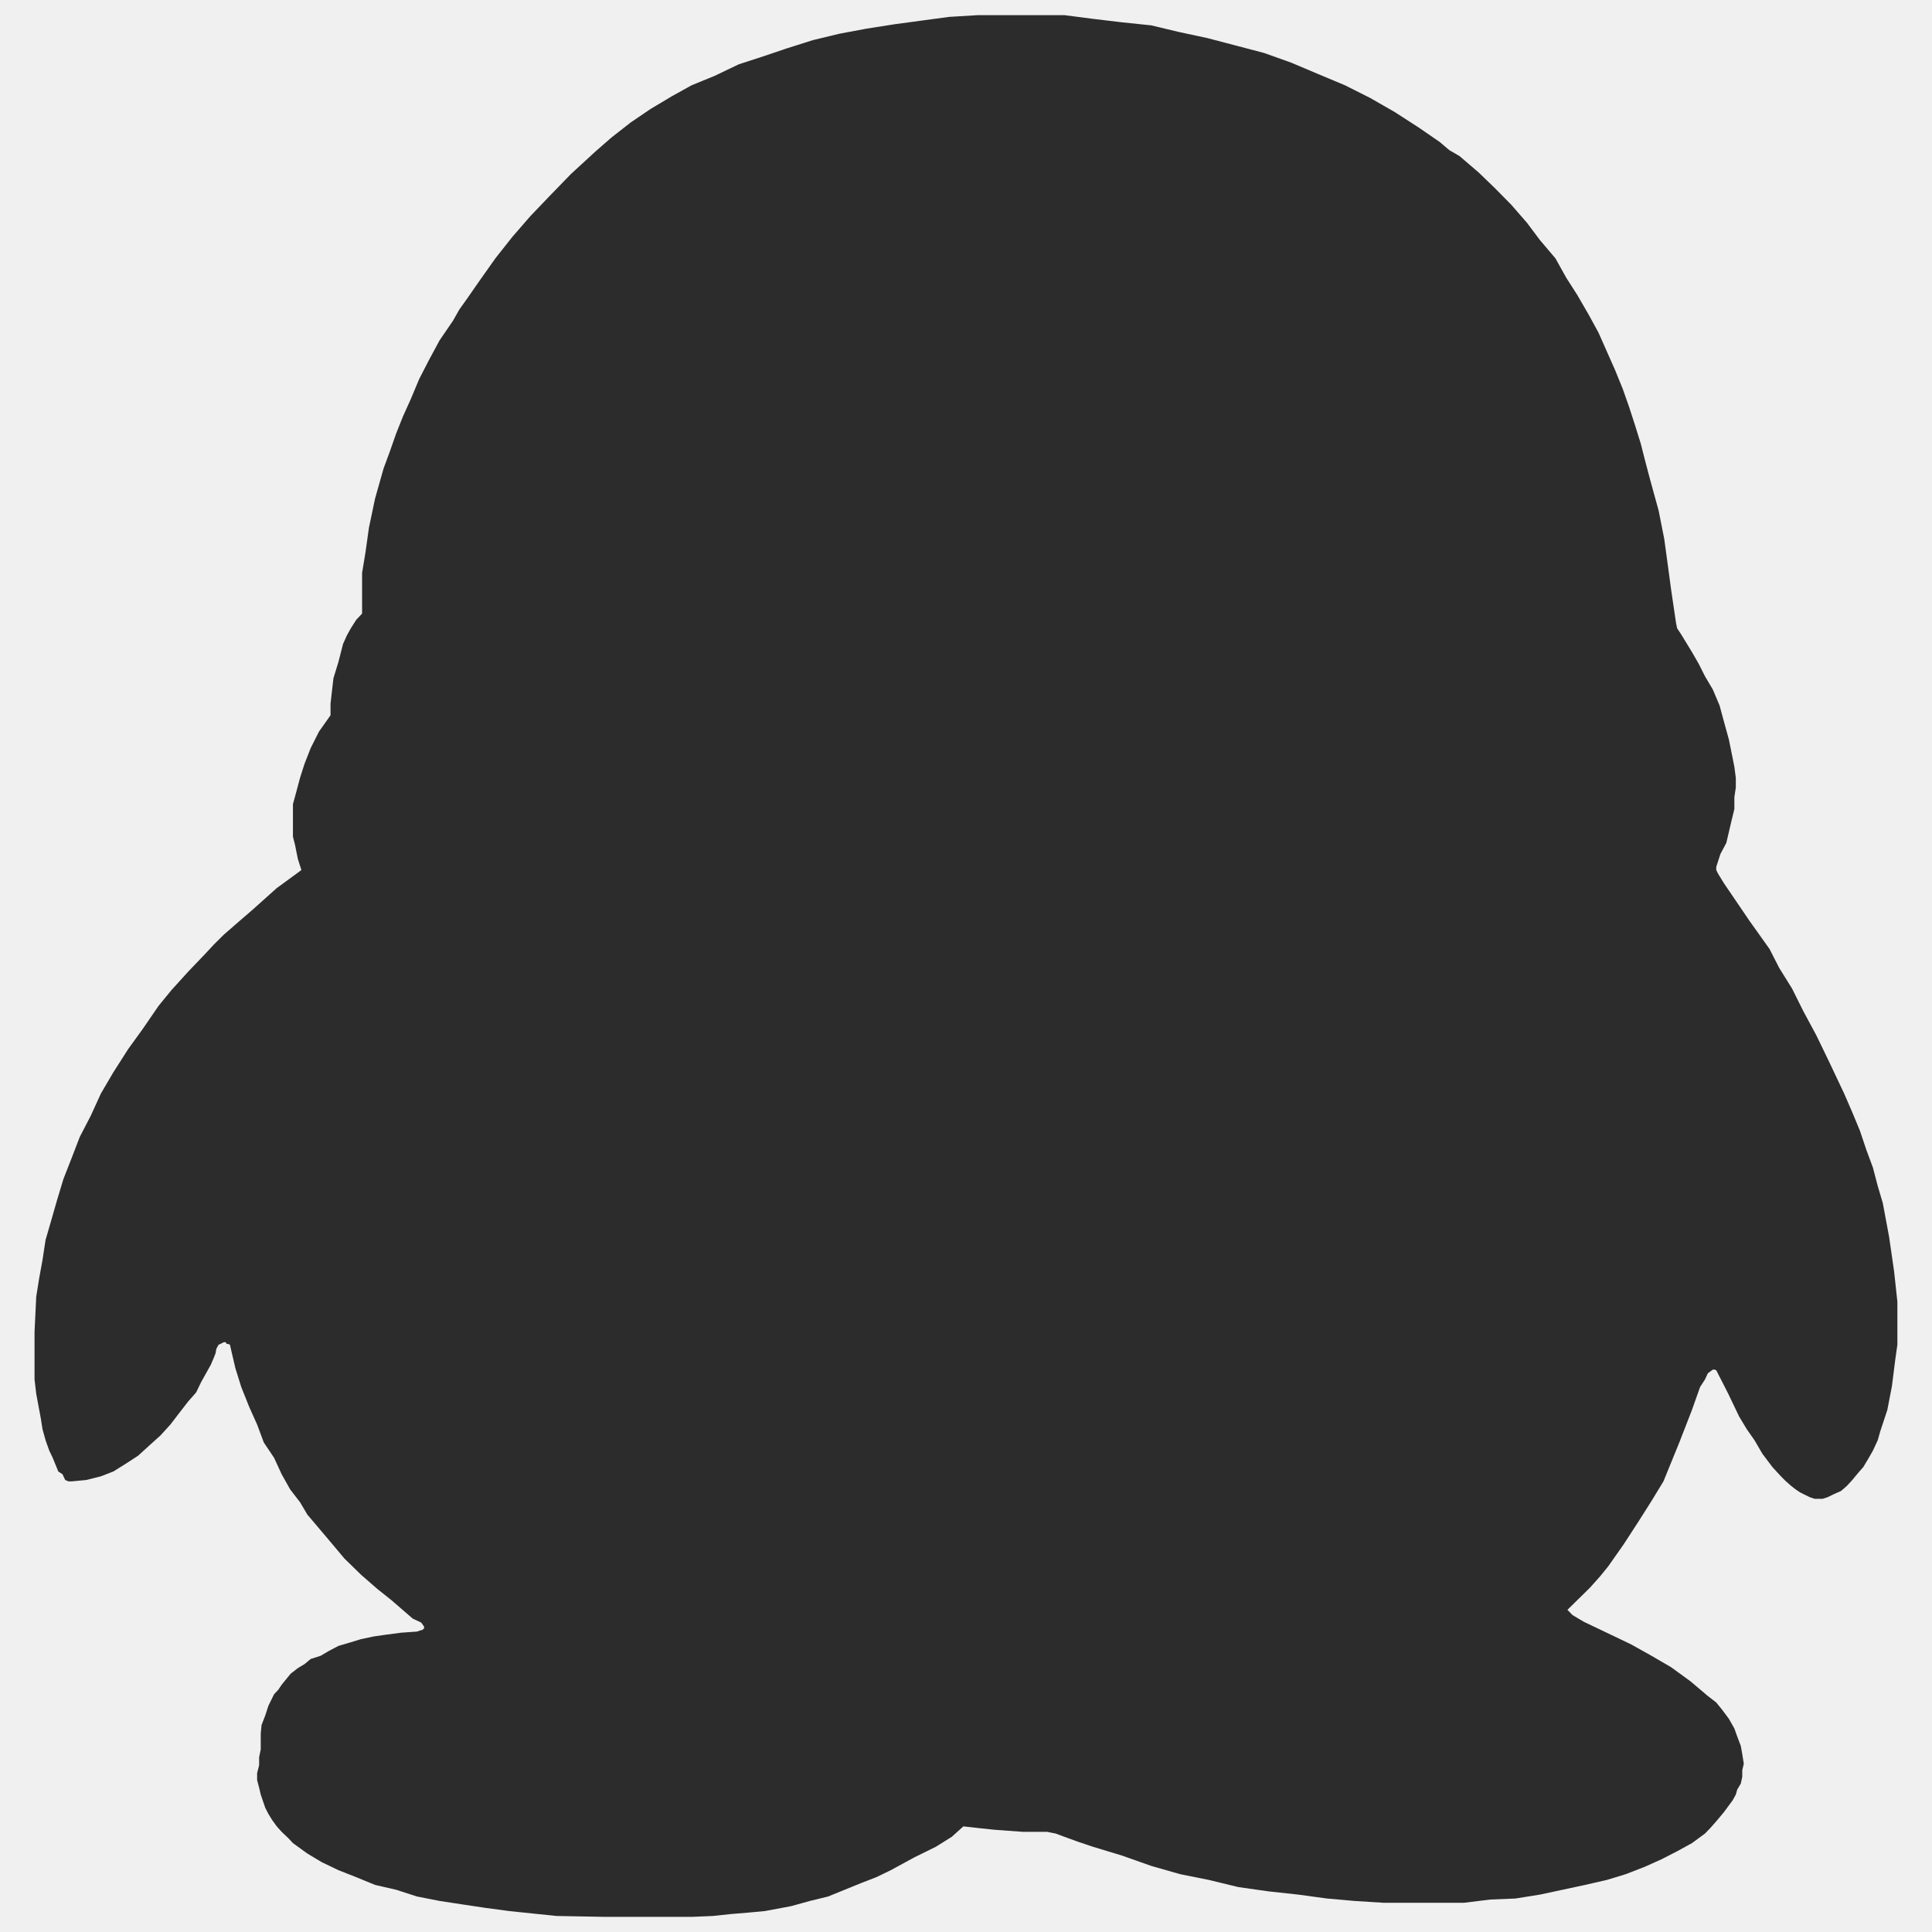
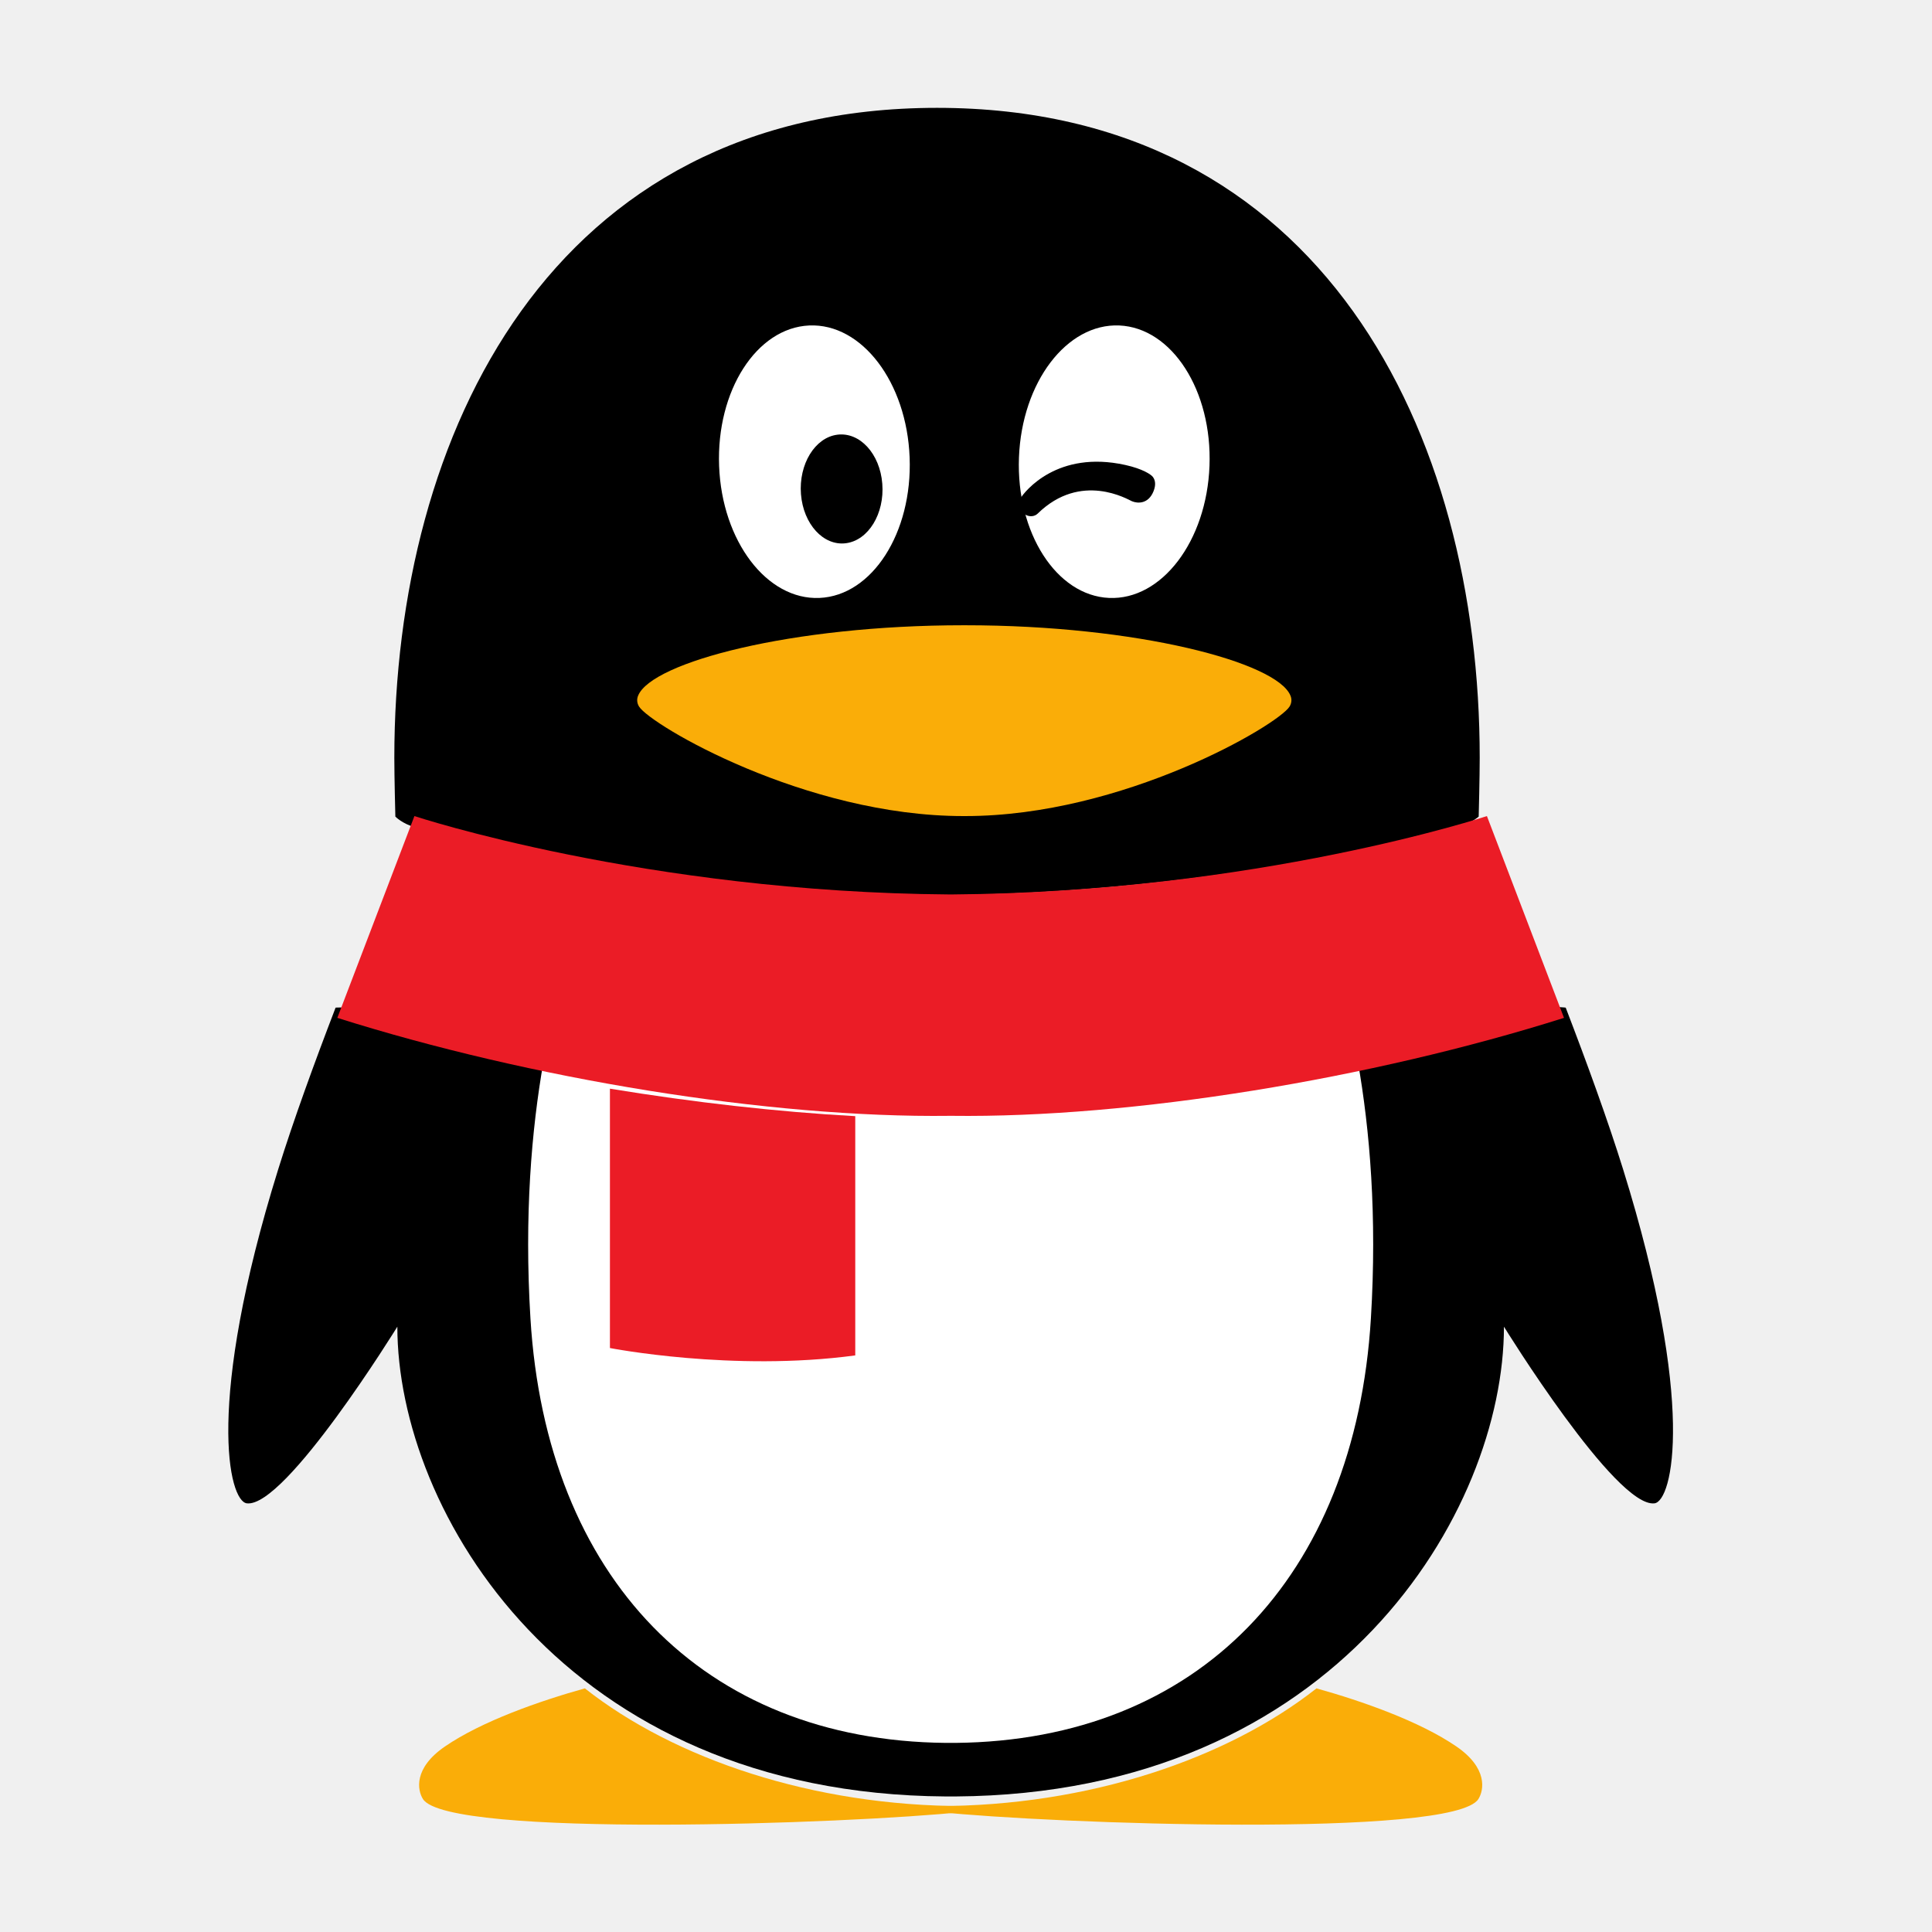
- <svg xmlns="http://www.w3.org/2000/svg" t="1773137421261" class="icon" viewBox="0 0 1024 1024" version="1.1" p-id="7825" width="200" height="200">
-   <path d="M159.744 461.141 157.867 455.253 156.331 447.616 155.264 443.477 155.264 438.229 155.264 431.915 155.264 426.24 157.099 419.499 159.019 412.288 161.408 404.821 164.693 396.459 169.045 387.797 175.189 379.093 175.189 372.949 175.829 367.275 176.725 359.509 179.371 350.848 181.803 341.376 183.723 337.024 185.941 333.013 188.8 328.533 191.915 325.205 191.915 319.104 191.915 312.149 191.915 303.659 193.749 292.523 195.541 279.723 198.784 264.277 203.307 248.277 206.592 239.403 209.92 229.888 213.504 220.885 217.813 211.328 222.208 200.832 227.285 190.976 232.96 180.437 240.128 169.941 243.456 164.053 246.997 159.104 254.72 148.011 262.571 136.917 271.573 125.525 281.173 114.475 291.627 103.552 302.549 92.288 315.733 80.171 324.096 72.875 334.293 64.896 344.661 57.856 355.84 51.157 366.592 45.184 378.709 40.235 391.552 34.091 404.395 29.909 417.152 25.6 430.933 21.248 444.715 17.92 459.264 15.189 473.941 12.885 488.405 10.923 502.955 8.96 518.4 8.021 533.12 8.021 548.309 8.021 564.096 8.021 579.243 9.984 594.603 11.819 610.176 13.44 624.597 16.896 639.915 20.181 654.251 23.936 669.995 28.075 684.331 33.195 698.155 39.04 712.832 45.184 726.229 51.925 739.243 59.392 752 67.627 763.093 75.264 768.171 79.573 773.589 82.731 783.744 91.435 792.405 99.797 800.981 108.501 809.344 118.101 816.256 127.317 824.405 136.917 830.165 147.243 836.011 156.373 842.155 166.997 847.232 176.299 855.936 195.925 860.075 206.08 863.403 215.509 866.688 225.664 869.675 235.264 871.765 243.499 874.325 253.227 879.104 270.592 882.091 285.696 884.096 300.373 885.675 312.149 888.32 330.112 888.917 333.013 891.093 336.299 896.768 345.6 900.352 351.829 903.68 358.443 907.819 365.44 911.403 373.888 913.749 382.549 916.352 391.979 918.315 401.707 919.253 406.443 920.021 412.288 920.021 417.408 919.253 422.485 919.253 428.8 917.76 434.901 914.987 446.763 911.829 452.693 909.653 459.477 909.653 461.141 910.677 463.189 913.749 468.181 927.232 488.021 937.899 502.997 943.019 513.024 949.845 523.989 955.819 535.979 962.731 548.821 969.685 563.2 977.408 579.541 981.76 589.568 985.771 599.253 989.269 609.621 992.683 618.837 995.243 628.608 997.931 637.696 1001.259 655.531 1003.904 673.792 1005.653 689.963 1005.653 698.795 1005.653 706.005 1005.653 712.704 1004.501 720.853 1002.752 734.72 1000.32 747.307 996.565 758.656 995.243 763.349 992.683 768.853 990.507 772.693 987.563 777.6 985.003 780.501 981.76 784.427 978.901 787.541 975.744 790.272 972.075 791.893 968.747 793.515 966.016 794.411 963.584 794.411 961.835 794.411 959.147 793.515 954.069 790.997 951.68 789.376 949.333 787.541 946.603 785.152 943.915 782.464 939.435 777.6 934.101 770.517 929.92 763.349 925.824 757.504 921.771 750.763 916.011 738.731 909.653 726.272 908.843 725.931 907.819 725.931 905.173 727.893 903.68 731.136 901.077 735.147 896.768 747.307 890.069 764.544 881.664 785.152 875.349 795.52 868.565 806.229 860.672 818.389 852.352 830.251 848 835.584 842.752 841.472 830.763 853.248 831.829 854.315 833.408 855.979 839.424 859.563 864.427 871.509 875.349 877.611 885.675 883.627 896 891.136 905.173 898.901 909.653 902.357 912.896 906.368 916.352 911.019 919.253 916.139 920.747 920.32 922.667 925.397 923.435 929.707 924.245 934.827 923.435 938.283 923.435 941.696 922.667 945.323 920.747 948.565 920.021 951.168 918.315 954.24 913.749 960.427 909.653 965.333 906.325 969.088 903.68 971.819 896.768 976.896 888.917 981.205 880.597 985.472 871.765 989.44 861.739 993.323 856.491 994.944 851.669 996.395 840.149 999.04 828.245 1001.6 816.256 1004.16 803.243 1006.251 789.76 1006.805 775.936 1008.512 762.325 1008.512 747.904 1008.512 733.269 1008.512 717.739 1007.531 703.317 1006.251 687.915 1004.16 672.597 1002.496 656.341 1000.192 640.683 996.395 625.408 993.323 610.176 988.971 594.603 983.467 579.243 978.816 571.264 976.128 564.096 973.525 559.531 971.819 555.008 970.923 549.205 970.923 542.293 970.923 527.616 969.856 520.192 969.088 510.592 968.021 504.491 973.525 496.043 978.816 484.693 984.405 472.149 991.232 464.469 994.944 456.533 998.016 438.912 1005.184 429.312 1007.531 419.285 1010.304 405.333 1012.907 396.672 1013.717 387.413 1014.485 377.771 1015.509 366.592 1015.979 355.84 1015.979 344.661 1015.979 320.853 1015.979 294.997 1015.509 269.909 1012.907 257.195 1011.2 244.949 1009.365 232.96 1007.531 221.013 1005.184 209.92 1001.6 198.784 999.04 188.8 994.944 179.371 991.232 170.581 987.008 162.944 982.443 155.264 976.896 152.704 974.165 149.291 970.923 146.688 968.021 144.341 964.779 142.251 961.408 140.587 958.165 138.197 951.168 137.344 947.541 136.277 943.488 136.277 939.776 137.344 935.595 137.344 931.371 138.197 927.189 138.197 924.672 138.197 918.827 138.624 914.304 140.587 909.227 142.251 904.107 145.28 897.963 147.499 895.616 149.291 892.928 154.069 887.083 157.867 884.139 161.408 882.005 164.693 879.275 169.941 877.611 174.123 875.136 179.371 872.363 185.344 870.613 191.317 868.779 198.229 867.328 204.8 866.389 212.565 865.365 221.013 864.768 223.232 864 223.701 864 224.768 863.104 224.768 862.123 223.232 859.989 218.709 857.856 207.531 848.171 200.021 842.197 191.317 834.603 182.528 826.027 173.355 815.104 162.944 802.816 159.019 796.203 153.771 789.376 149.291 781.397 145.28 772.693 139.819 764.544 136.277 755.029 132.096 745.728 127.872 735.147 124.757 725.163 121.856 712.704 120.96 712.32 120.107 712.32 119.637 711.381 118.613 711.381 116.821 712.32 115.883 712.704 114.688 714.837 114.219 717.355 113.323 719.616 111.744 723.328 106.624 732.501 103.936 738.048 99.755 742.784 95.232 748.629 90.325 755.029 85.077 760.789 78.976 766.293 73.216 771.541 66.987 775.595 60.117 779.904 53.504 782.464 45.696 784.427 38.101 785.152 37.333 785.152 36.267 785.152 34.56 784.427 33.152 781.397 30.891 779.904 27.947 772.693 26.112 768.853 24.149 763.349 22.528 757.504 21.632 751.787 19.2 738.731 18.304 731.136 18.304 723.328 18.304 706.005 19.2 687.275 20.736 677.675 22.528 667.819 24.149 657.195 27.008 647.339 30.293 635.904 33.621 624.896 38.101 613.461 42.283 602.581 48.043 591.488 53.504 579.541 60.117 568.277 67.883 556.117 75.776 545.195 84.053 533.12 90.923 524.715 99.755 514.987 109.013 505.301 113.323 500.651 118.613 495.403 126.208 488.789 134.016 482.048 146.688 470.699 156.331 463.659Z" fill="#2c2c2c" p-id="7826" />
+ <svg xmlns="http://www.w3.org/2000/svg" t="1775278489366" class="icon" viewBox="0 0 1024 1024" version="1.1" p-id="1650" width="200" height="200">
+   <path d="M511.098 957.257c-80.159 0-153.737-25.019-201.11-62.386-24.057 6.702-54.831 17.489-74.252 30.864-16.617 11.439-14.546 23.106-11.55 27.816 13.15 20.689 225.583 13.211 286.912 6.767v-3.061z" fill="#FAAD08" p-id="1651" />
+   <path d="M496.651 957.257c80.157 0 153.737-25.019 201.11-62.386 24.057 6.702 54.83 17.489 74.253 30.864 16.616 11.439 14.543 23.106 11.55 27.816-13.15 20.689-225.584 13.211-286.914 6.767v-3.061z" fill="#FAAD08" p-id="1652" />
+   <path d="M497.129 474.524c131.934-0.876 237.669-25.783 273.497-35.34 8.541-2.28 13.11-6.364 13.11-6.364 0.03-1.172 0.542-20.952 0.542-31.155C784.278 229.833 701.126 57.173 496.641 57.162 292.157 57.173 209.001 229.832 209.001 401.665c0 10.203 0.516 29.983 0.547 31.155 0 0 3.717 3.821 10.529 5.67 33.078 8.98 140.803 35.139 276.08 36.034h0.972z" fill="#000000" p-id="1653" />
+   <path d="M860.283 619.782c-8.12-26.086-19.204-56.506-30.427-85.72 0 0-6.456-0.795-9.718 0.148-100.71 29.205-222.773 47.818-315.792 46.695h-0.962C410.886 582.017 289.651 563.617 189.28 534.698 185.445 533.595 177.873 534.063 177.873 534.063 166.65 563.276 155.567 593.696 147.448 619.782 108.73 744.168 121.273 795.644 130.825 796.798c20.496 2.474 79.78-93.637 79.78-93.637 0 97.66 88.324 247.617 290.576 248.996a718.01 718.01 0 0 1 5.367 0C708.802 950.778 797.123 800.822 797.123 703.162c0 0 59.284 96.111 79.783 93.637 9.55-1.154 22.093-52.63-16.623-177.017" fill="#000000" p-id="1654" />
+   <path d="M434.383 316.917c-27.9 1.24-51.745-30.106-53.24-69.956-1.518-39.877 19.858-73.207 47.764-74.454 27.875-1.224 51.703 30.109 53.218 69.974 1.527 39.877-19.853 73.2-47.742 74.436m206.67-69.956c-1.494 39.85-25.34 71.194-53.24 69.956-27.888-1.238-49.269-34.559-47.742-74.435 1.513-39.868 25.341-71.201 53.216-69.974 27.909 1.247 49.285 34.576 47.767 74.453" fill="#FFFFFF" p-id="1655" />
+   <path d="M683.943 368.627c-7.323-17.609-81.062-37.227-172.353-37.227h-0.98c-91.29 0-165.031 19.618-172.352 37.227a6.244 6.244 0 0 0-0.535 2.505c0 1.269 0.393 2.414 1.006 3.386 6.168 9.765 88.054 58.018 171.882 58.018h0.98c83.827 0 165.71-48.25 171.881-58.016a6.352 6.352 0 0 0 1.002-3.395c0-0.897-0.2-1.736-0.531-2.498" fill="#FAAD08" p-id="1656" />
+   <path d="M467.632 256.377c1.26 15.886-7.377 30-19.266 31.542-11.907 1.544-22.569-10.083-23.836-25.978-1.243-15.895 7.381-30.008 19.25-31.538 11.927-1.549 22.607 10.088 23.852 25.974m73.097 7.935c2.533-4.118 19.827-25.77 55.62-17.886 9.401 2.07 13.75 5.116 14.668 6.316 1.355 1.77 1.726 4.29 0.352 7.684-2.722 6.725-8.338 6.542-11.454 5.226-2.01-0.85-26.94-15.889-49.905 6.553-1.579 1.545-4.405 2.074-7.085 0.242-2.678-1.834-3.786-5.553-2.196-8.135" fill="#000000" p-id="1657" />
+   <path d="M504.333 584.495h-0.967c-63.568 0.752-140.646-7.504-215.286-21.92-6.391 36.262-10.25 81.838-6.936 136.196 8.37 137.384 91.62 223.736 220.118 224.996H506.485c128.498-1.26 211.748-87.612 220.12-224.996 3.314-54.362-0.547-99.938-6.94-136.203-74.654 14.423-151.745 22.684-215.332 21.927" fill="#FFFFFF" p-id="1658" />
+   <path d="M323.275 577.016v137.468s64.957 12.705 130.031 3.91V591.59c-41.225-2.262-85.688-7.304-130.031-14.574" fill="#EB1C26" p-id="1659" />
+   <path d="M788.098 432.536s-121.98 40.387-283.743 41.539h-0.962c-161.497-1.147-283.328-41.401-283.744-41.539l-40.854 106.952c102.186 32.31 228.837 53.135 324.598 51.926l0.96-0.002c95.768 1.216 222.4-19.61 324.6-51.924l-40.855-106.952z" fill="#EB1C26" p-id="1660" />
</svg>
